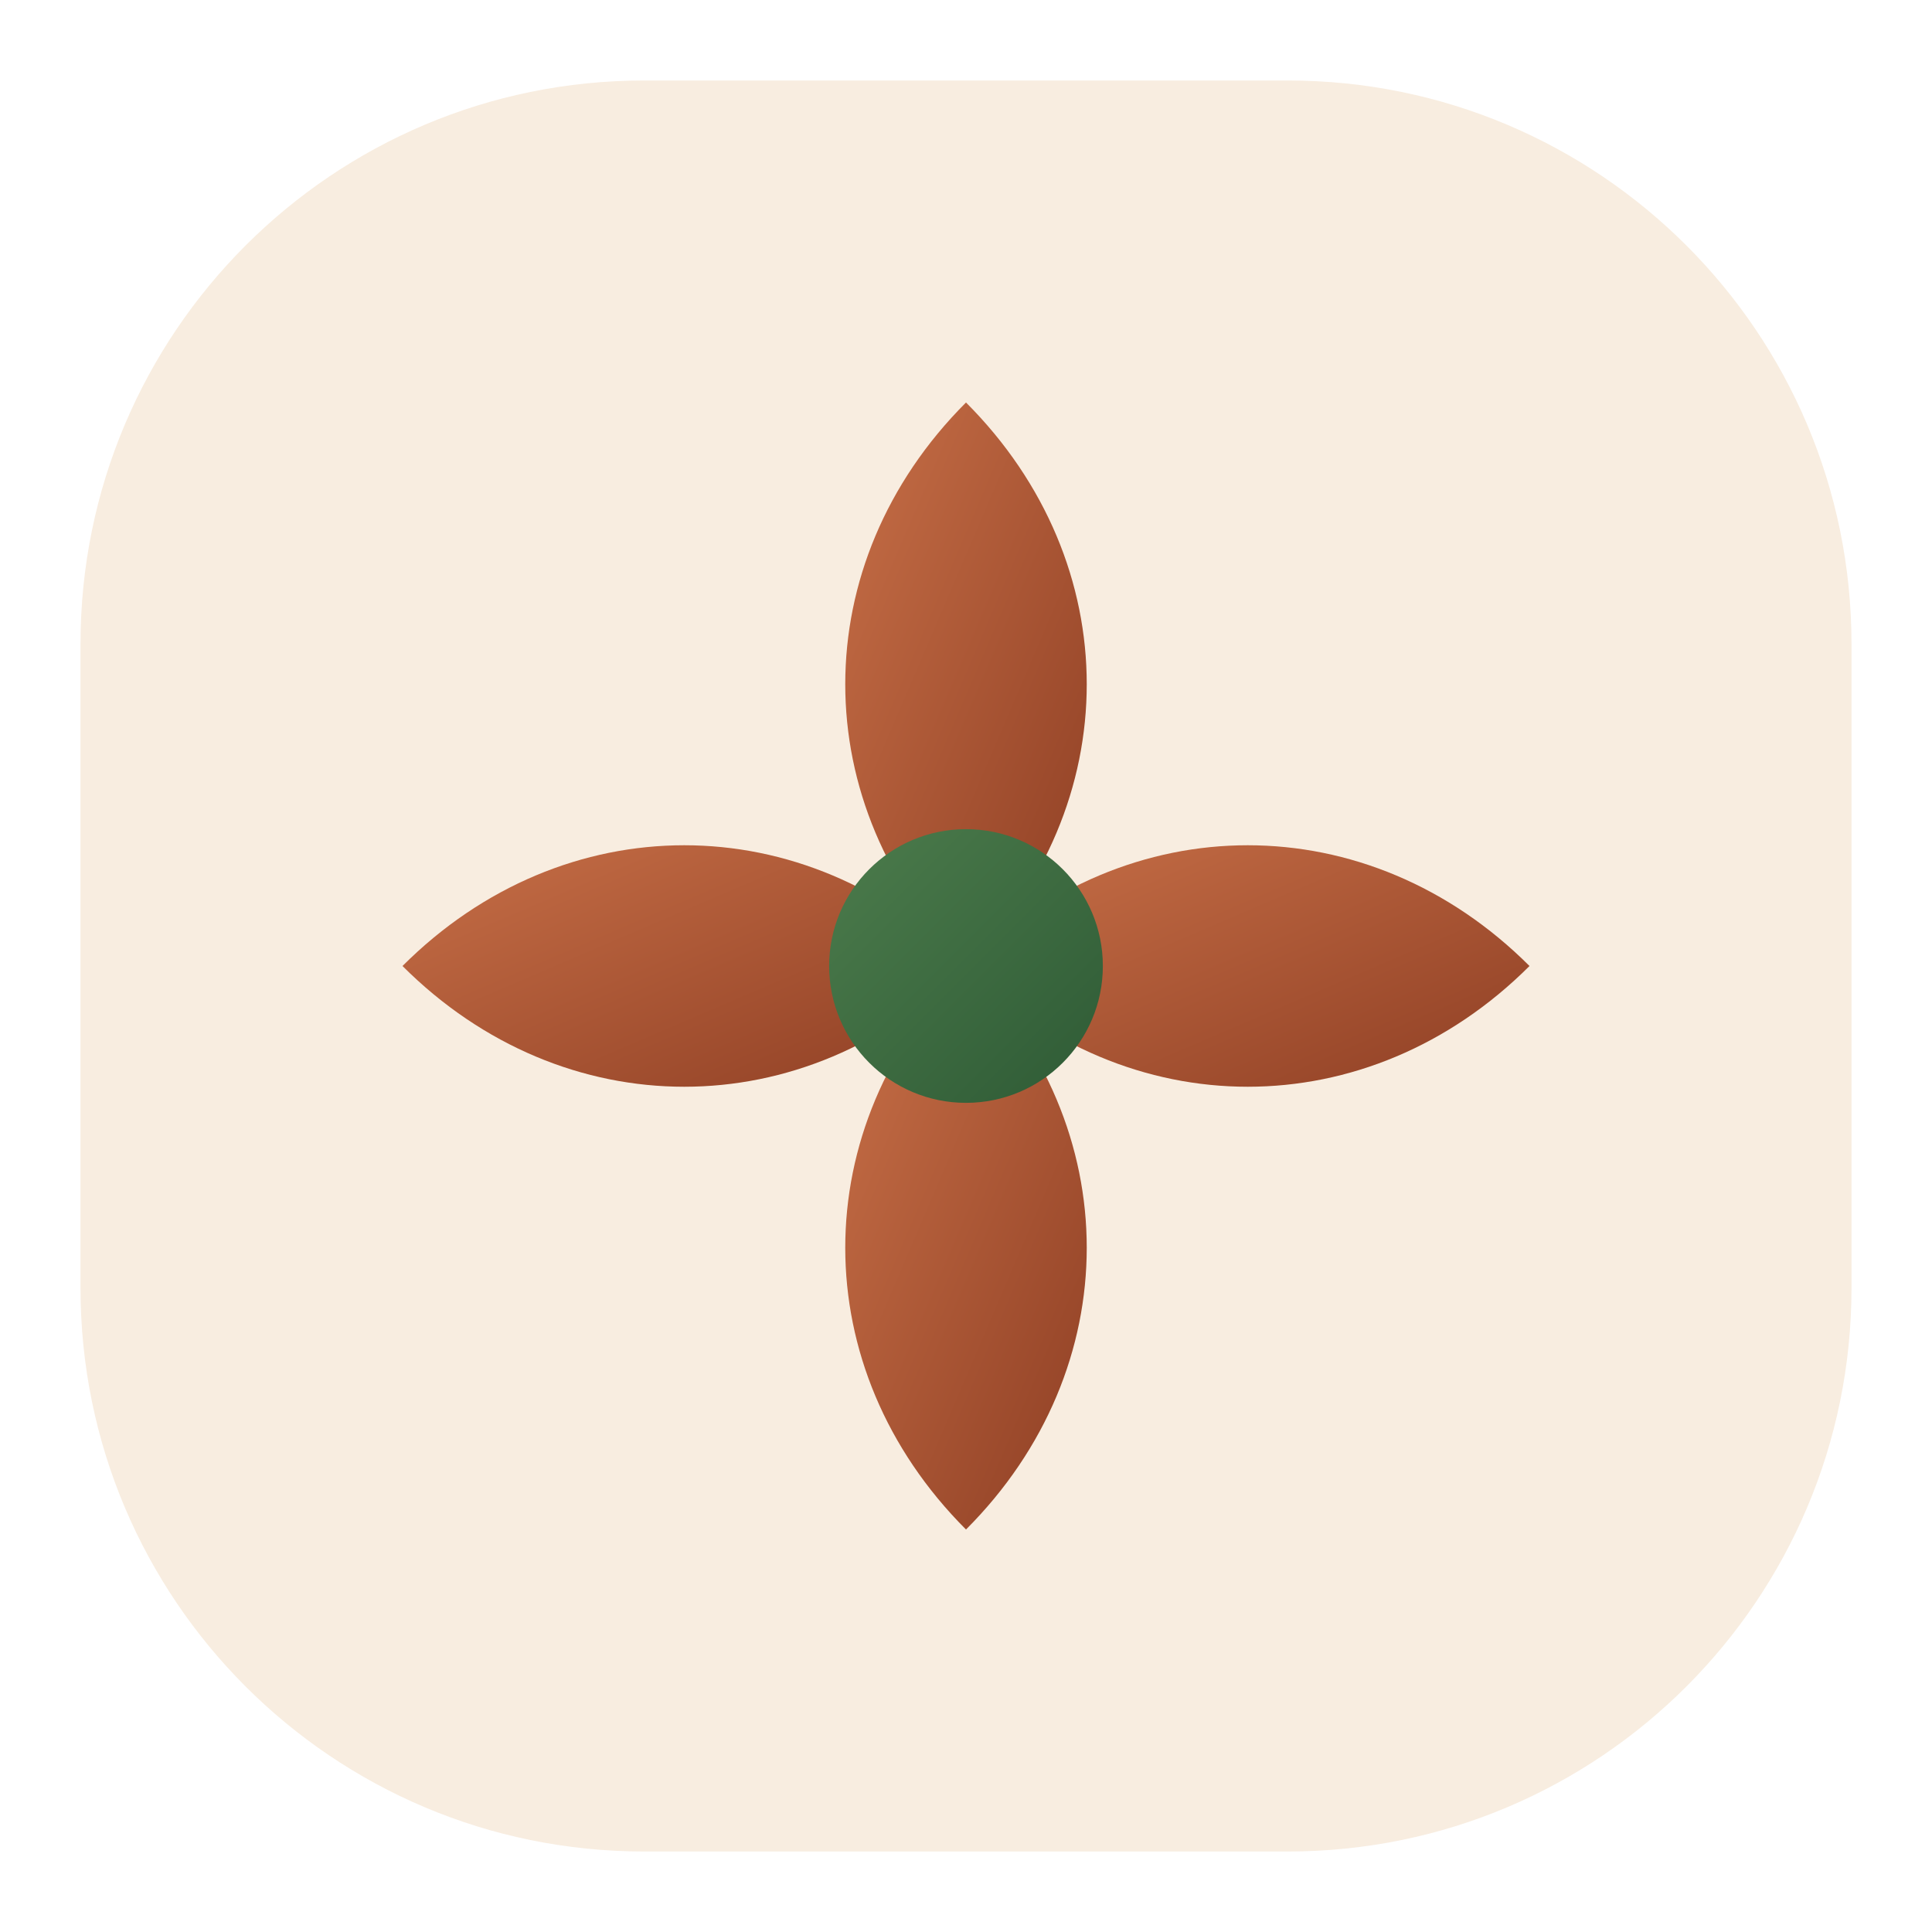
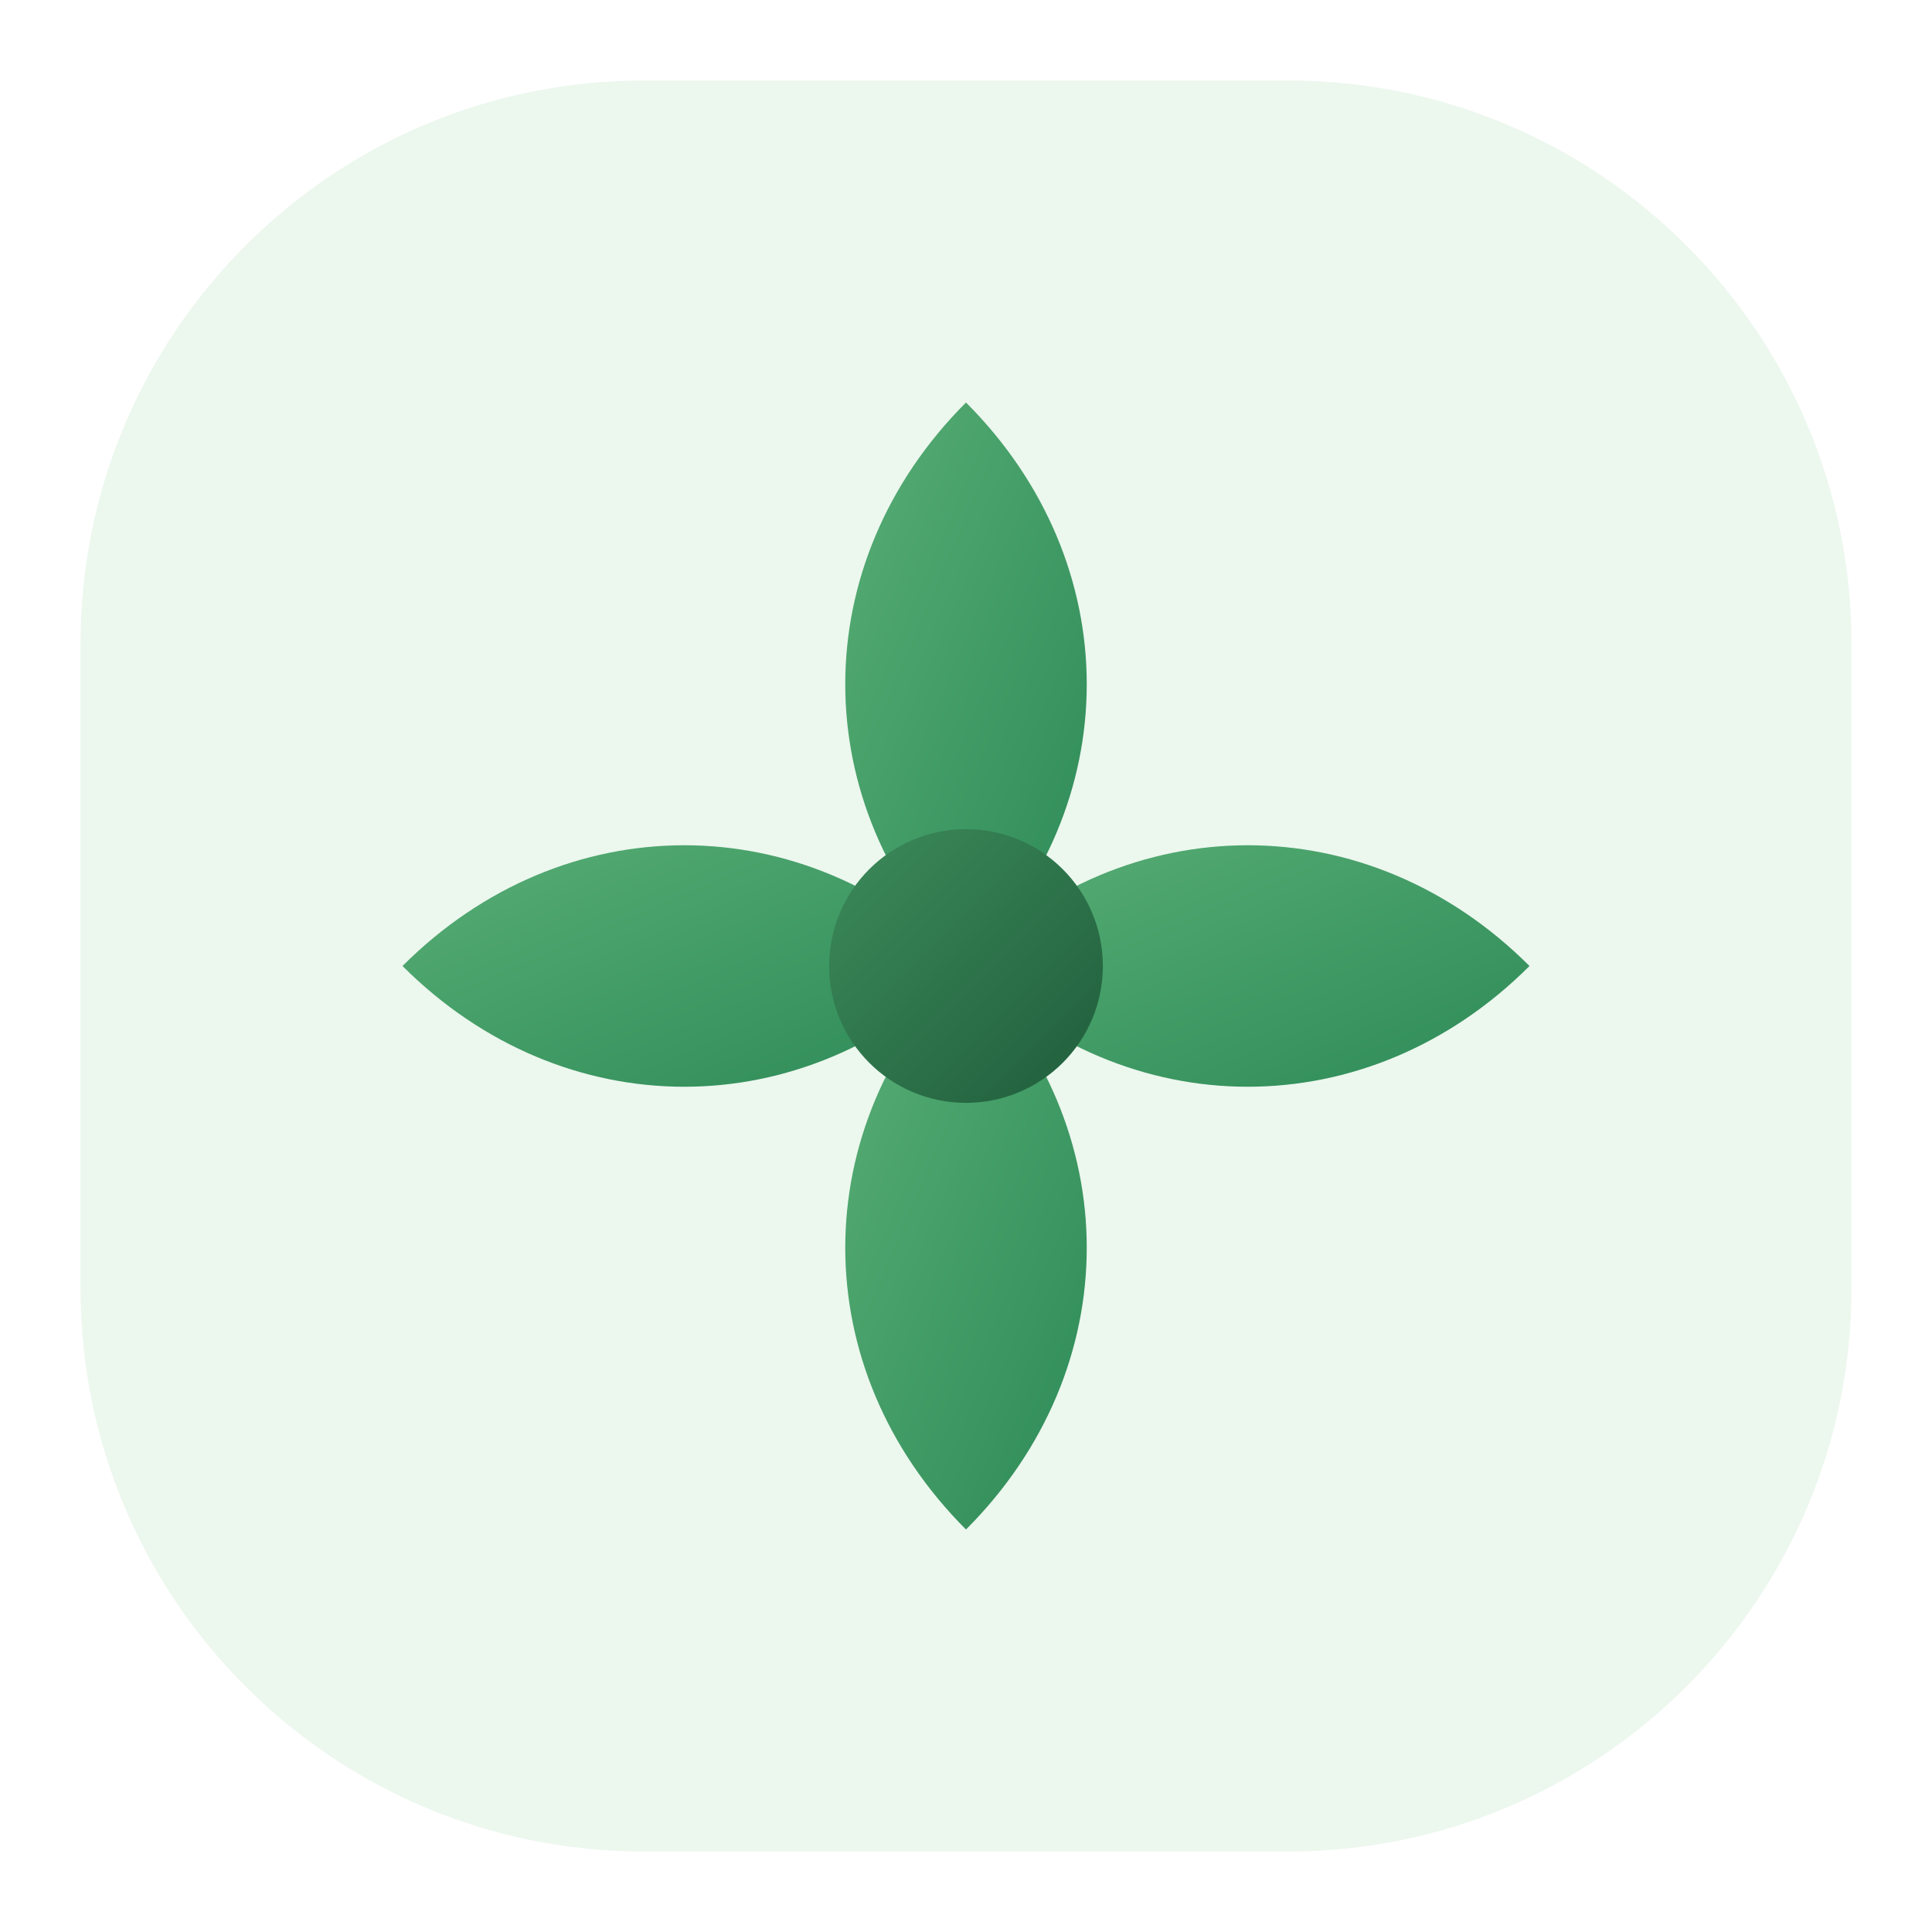
<svg xmlns="http://www.w3.org/2000/svg" width="48" height="48" viewBox="0 0 48 48" fill="none">
  <defs>
    <linearGradient id="petalSmall" x1="0" y1="0" x2="1" y2="1">
-       <stop offset="0" stop-color="#C76F47" />
-       <stop offset="1" stop-color="#8F3F24" />
+       <stop offset="0" stop-color="#58AE75" />
+       <stop offset="1" stop-color="#2D8A57" />
    </linearGradient>
    <linearGradient id="leafSmall" x1="0" y1="0" x2="1" y2="1">
-       <stop offset="0" stop-color="#4C7C4C" />
-       <stop offset="1" stop-color="#2E5A35" />
+       <stop offset="0" stop-color="#3D8B5B" />
+       <stop offset="1" stop-color="#1F5D3B" />
    </linearGradient>
  </defs>
-   <rect x="2" y="2" width="44" height="44" rx="14" fill="#F8EDE0" />
+   <rect x="2" y="2" width="44" height="44" rx="14" fill="#ECF7EE" />
  <g transform="translate(8 8)">
    <path d="M16 2C20 6 20 12 16 16C12 12 12 6 16 2Z" fill="url(#petalSmall)" />
    <path d="M30 16C26 20 20 20 16 16C20 12 26 12 30 16Z" fill="url(#petalSmall)" />
    <path d="M16 30C12 26 12 20 16 16C20 20 20 26 16 30Z" fill="url(#petalSmall)" />
    <path d="M2 16C6 12 12 12 16 16C12 20 6 20 2 16Z" fill="url(#petalSmall)" />
    <circle cx="16" cy="16" r="3.4" fill="url(#leafSmall)" />
  </g>
</svg>
